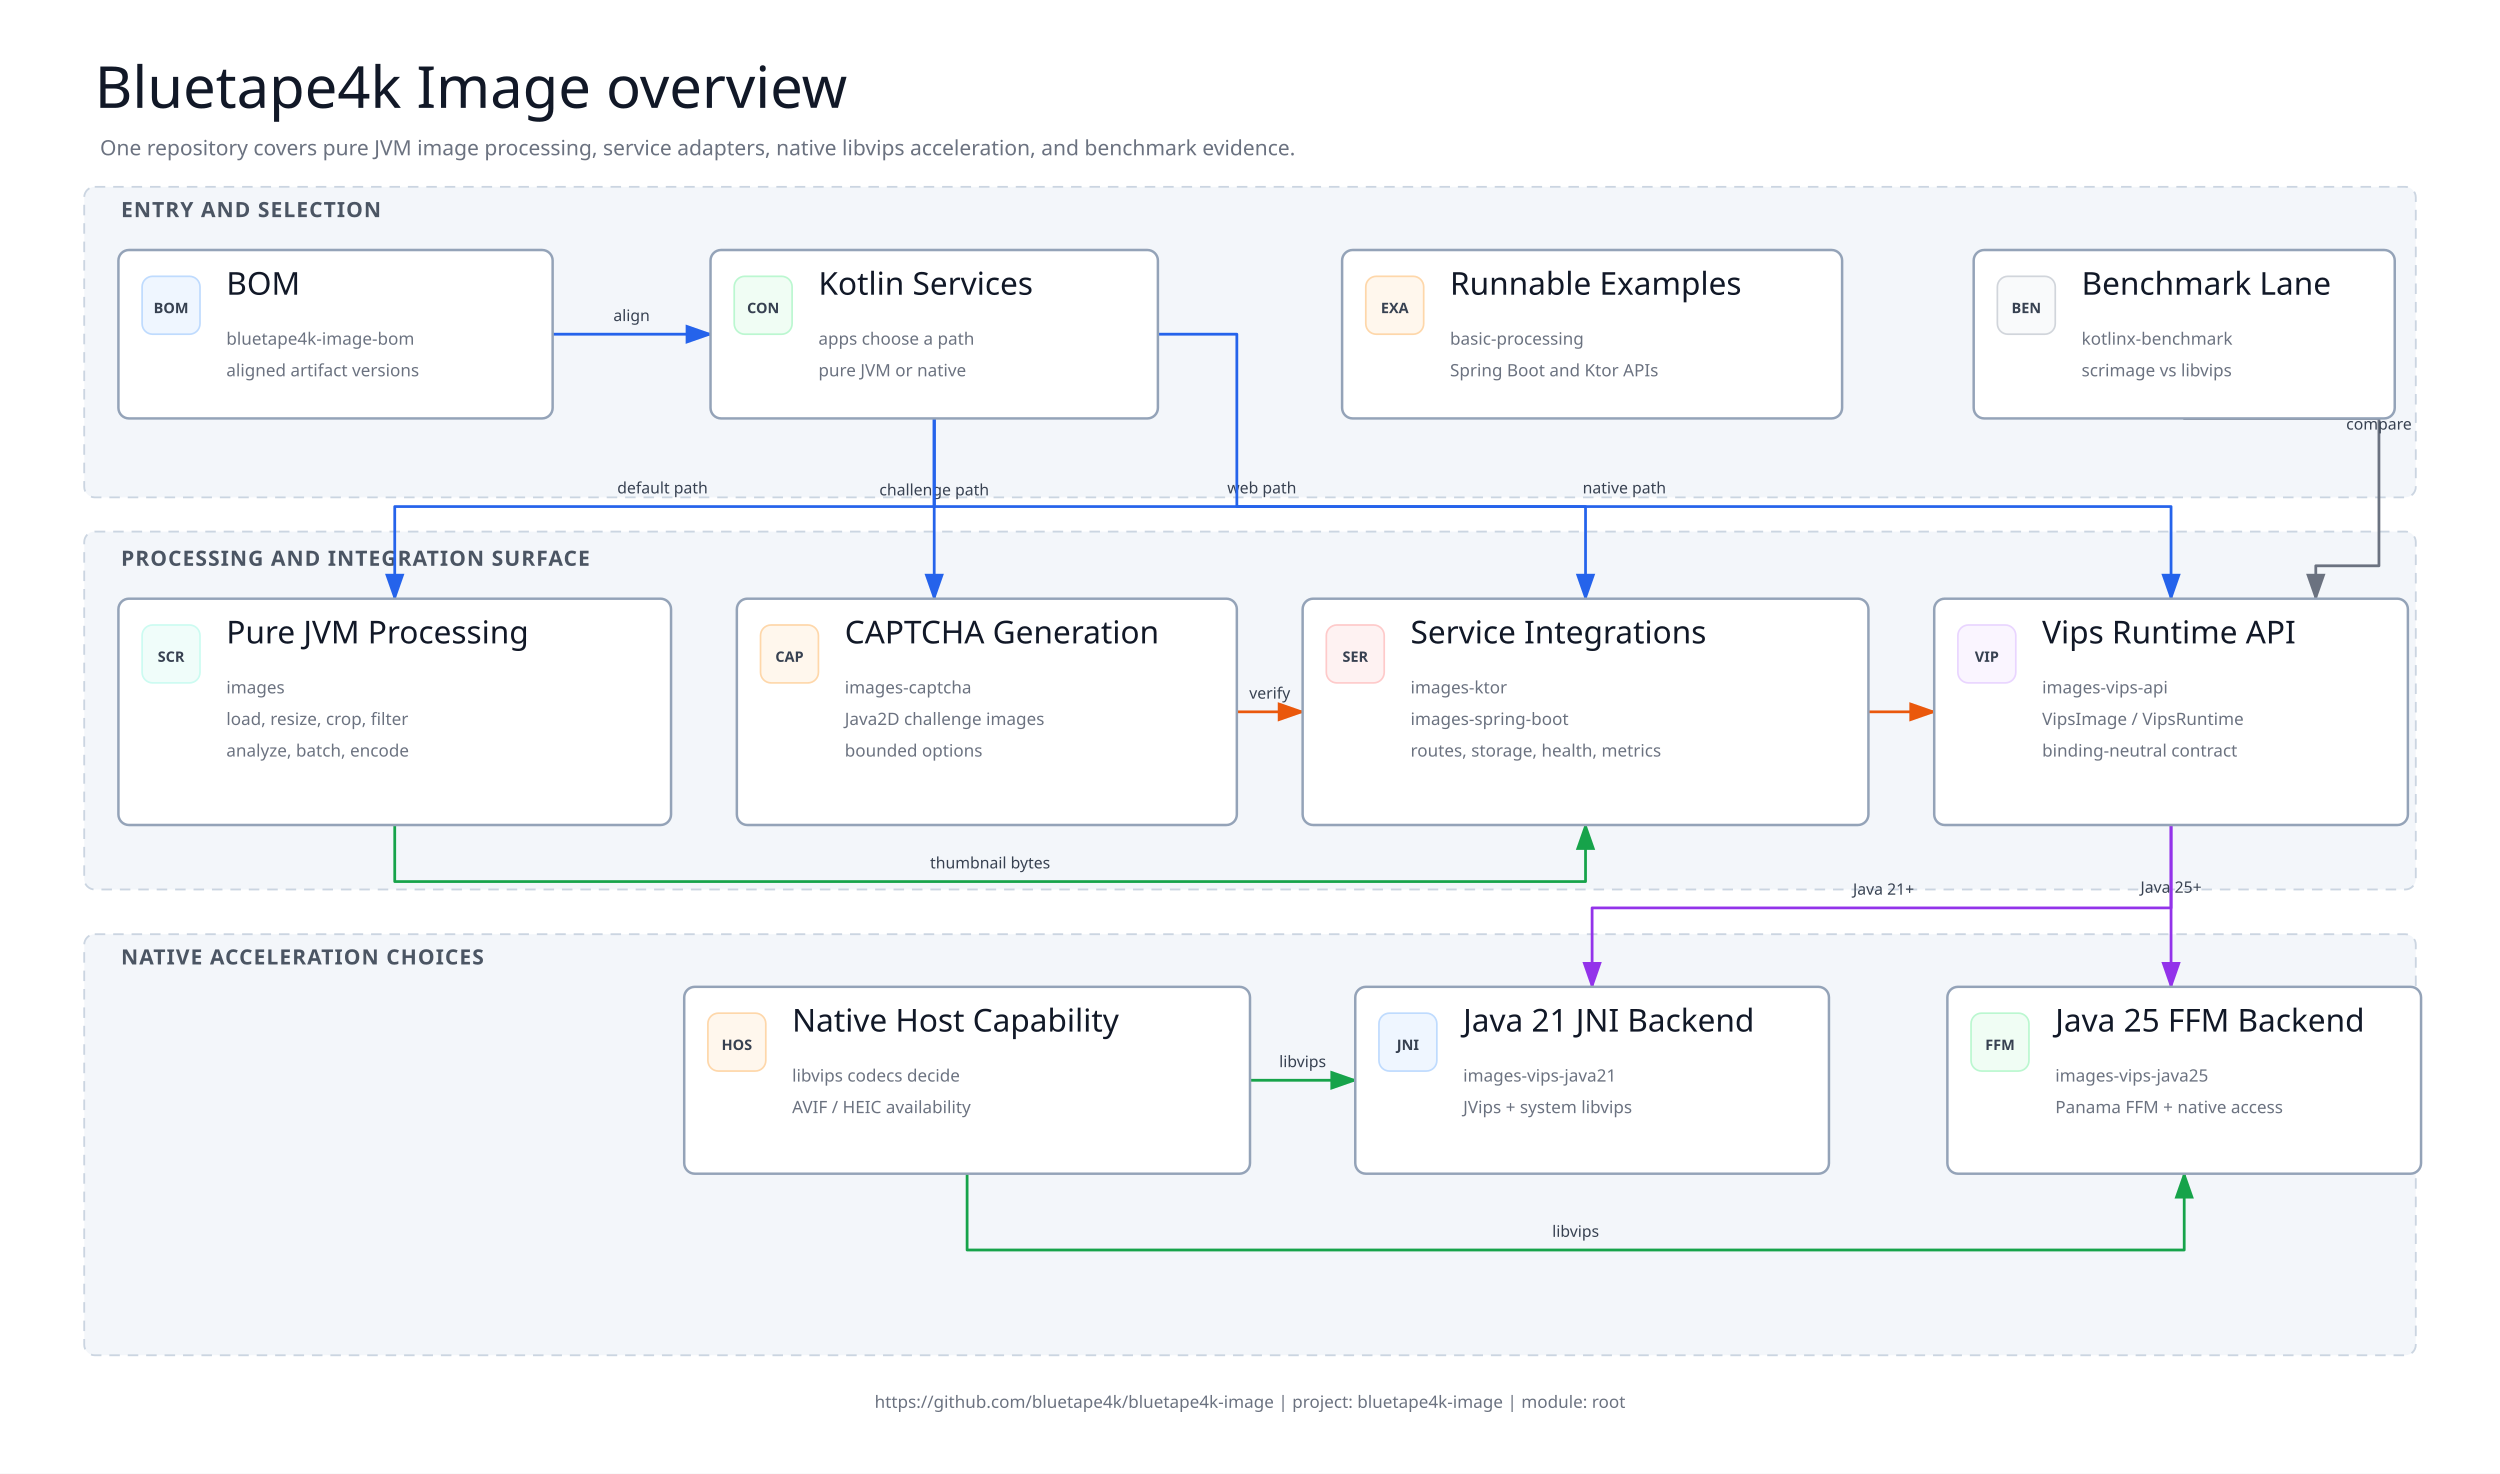
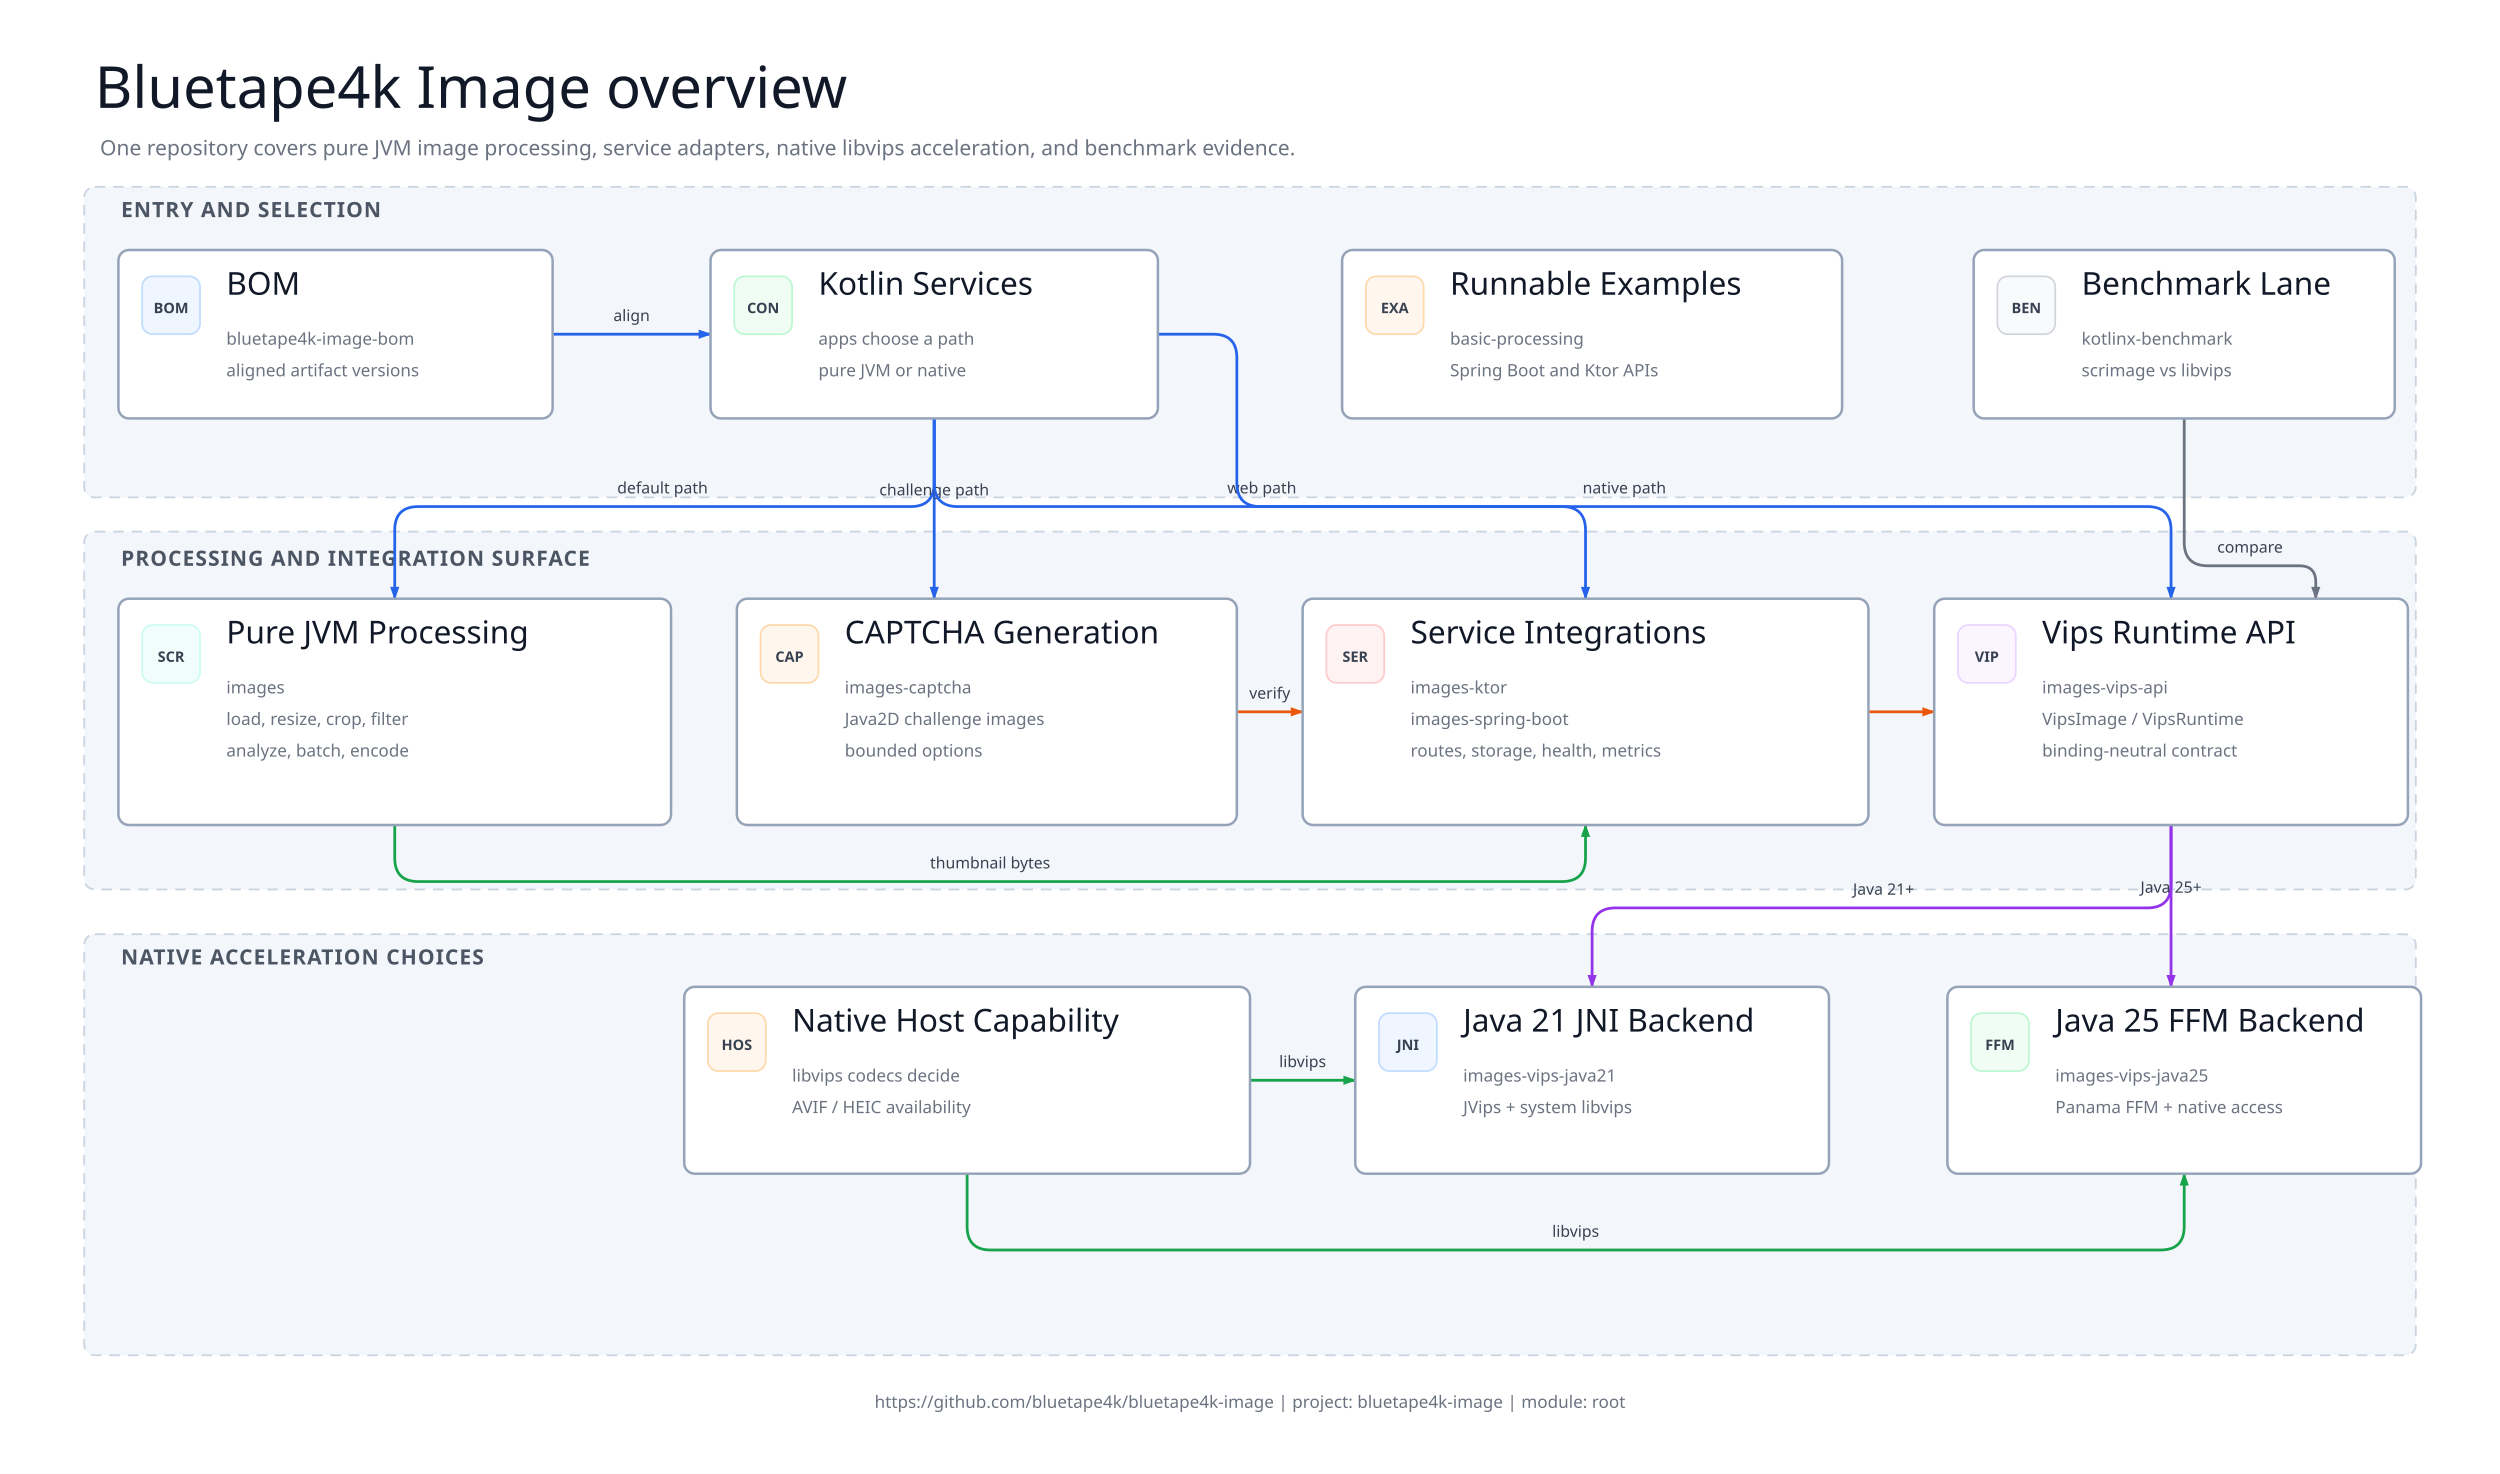
<svg xmlns="http://www.w3.org/2000/svg" width="1900" height="1120" viewBox="0 0 1900 1120" role="img" aria-label="Bluetape4k Image overview">
  <defs>
-     <marker id="arrow-blue" markerWidth="10" markerHeight="7" refX="9" refY="3.5" orient="auto">
+     <marker markerUnits="userSpaceOnUse" id="arrow-blue" markerWidth="10" markerHeight="7" refX="9" refY="3.5" orient="auto">
      <polygon points="0 0, 10 3.5, 0 7" fill="#2563eb" />
    </marker>
-     <marker id="arrow-green" markerWidth="10" markerHeight="7" refX="9" refY="3.5" orient="auto">
+     <marker markerUnits="userSpaceOnUse" id="arrow-green" markerWidth="10" markerHeight="7" refX="9" refY="3.5" orient="auto">
      <polygon points="0 0, 10 3.5, 0 7" fill="#16a34a" />
    </marker>
-     <marker id="arrow-orange" markerWidth="10" markerHeight="7" refX="9" refY="3.5" orient="auto">
+     <marker markerUnits="userSpaceOnUse" id="arrow-orange" markerWidth="10" markerHeight="7" refX="9" refY="3.5" orient="auto">
      <polygon points="0 0, 10 3.5, 0 7" fill="#ea580c" />
    </marker>
-     <marker id="arrow-purple" markerWidth="10" markerHeight="7" refX="9" refY="3.5" orient="auto">
+     <marker markerUnits="userSpaceOnUse" id="arrow-purple" markerWidth="10" markerHeight="7" refX="9" refY="3.5" orient="auto">
      <polygon points="0 0, 10 3.5, 0 7" fill="#9333ea" />
    </marker>
-     <marker id="arrow-gray" markerWidth="10" markerHeight="7" refX="9" refY="3.5" orient="auto">
+     <marker markerUnits="userSpaceOnUse" id="arrow-gray" markerWidth="10" markerHeight="7" refX="9" refY="3.5" orient="auto">
      <polygon points="0 0, 10 3.5, 0 7" fill="#6b7280" />
    </marker>
    <style>
    .canvas{fill:#ffffff}
    .layer{fill:#f3f6fa;stroke:#cbd5e1;stroke-width:1.4;stroke-dasharray:8 6}
    .title{font-family:"Architects Daughter";font-size:44px;fill:#111827;font-weight:400}
    .subtitle{font-family:"Comic Mono";font-size:16px;fill:#6b7280;font-weight:400}
    .section{font-family:"Comic Mono";font-size:16px;fill:#4b5563;font-weight:700;letter-spacing:0.8px}
    .card-title{font-family:"Architects Daughter";font-size:24px;fill:#111827;font-weight:400}
    .detail{font-family:"Comic Mono";font-size:13px;fill:#6b7280;font-weight:400}
    .label{font-family:"Comic Mono";font-size:12px;fill:#374151;font-weight:400}
    .footer{font-family:"Comic Mono";font-size:13px;fill:#6b7280;font-weight:400}
    .badge-text{font-family:"Comic Mono";font-size:11px;fill:#374151;font-weight:700}
    .card{fill:#ffffff;stroke:#94a3b8;stroke-width:1.9}
  </style>
  </defs>
  <rect class="canvas" width="1900" height="1120" />
  <text class="title" x="72" y="82">Bluetape4k Image overview</text>
  <text class="subtitle" x="76" y="118">One repository covers pure JVM image processing, service adapters, native libvips acceleration, and benchmark evidence.</text>
  <rect class="layer" x="64" y="142" width="1772" height="236" rx="8" />
  <rect class="layer" x="64" y="404" width="1772" height="272" rx="8" />
  <rect class="layer" x="64" y="710" width="1772" height="320" rx="8" />
  <text class="section" x="92" y="165">ENTRY AND SELECTION</text>
  <text class="section" x="92" y="430">PROCESSING AND INTEGRATION SURFACE</text>
  <text class="section" x="92" y="733">NATIVE ACCELERATION CHOICES</text>
  <g id="edges">
    <path d="M 420 254 L 540 254" stroke="#2563eb" stroke-width="2.1" fill="none" marker-end="url(#arrow-blue)" stroke-linecap="round" stroke-linejoin="round" />
    <text class="label" x="480.0" y="244.0" text-anchor="middle">align</text>
-     <path d="M 710 318 L 710 385 L 300 385 L 300 455" stroke="#2563eb" stroke-width="2.1" fill="none" marker-end="url(#arrow-blue)" stroke-linecap="round" stroke-linejoin="round" />
+     <path d="M 710 318 L 710 367 Q 710 385 692 385 L 318 385 Q 300 385 300 403 L 300 455" stroke="#2563eb" stroke-width="2.1" fill="none" marker-end="url(#arrow-blue)" stroke-linecap="round" stroke-linejoin="round" />
    <text class="label" x="503.5" y="375.0" text-anchor="middle">default path</text>
    <path d="M 710 318 L 710 455" stroke="#2563eb" stroke-width="2.1" fill="none" marker-end="url(#arrow-blue)" stroke-linecap="round" stroke-linejoin="round" />
    <text class="label" x="710.0" y="376.5" text-anchor="middle">challenge path</text>
-     <path d="M 710 318 L 710 385 L 1205 385 L 1205 455" stroke="#2563eb" stroke-width="2.1" fill="none" marker-end="url(#arrow-blue)" stroke-linecap="round" stroke-linejoin="round" />
+     <path d="M 710 318 L 710 367 Q 710 385 728 385 L 1187 385 Q 1205 385 1205 403 L 1205 455" stroke="#2563eb" stroke-width="2.1" fill="none" marker-end="url(#arrow-blue)" stroke-linecap="round" stroke-linejoin="round" />
    <text class="label" x="959.0" y="375.0" text-anchor="middle">web path</text>
-     <path d="M 880 254 L 940 254 L 940 385 L 1650 385 L 1650 455" stroke="#2563eb" stroke-width="2.1" fill="none" marker-end="url(#arrow-blue)" stroke-linecap="round" stroke-linejoin="round" />
+     <path d="M 880 254 L 922 254 Q 940 254 940 272 L 940 367 Q 940 385 958 385 L 1632 385 Q 1650 385 1650 403 L 1650 455" stroke="#2563eb" stroke-width="2.1" fill="none" marker-end="url(#arrow-blue)" stroke-linecap="round" stroke-linejoin="round" />
    <text class="label" x="1234.5" y="375.0" text-anchor="middle">native path</text>
-     <path d="M 300 627 L 300 670 L 1205 670 L 1205 627" stroke="#16a34a" stroke-width="2.1" fill="none" marker-end="url(#arrow-green)" stroke-linecap="round" stroke-linejoin="round" />
+     <path d="M 300 627 L 300 652 Q 300 670 318 670 L 1187 670 Q 1205 670 1205 652 L 1205 627" stroke="#16a34a" stroke-width="2.1" fill="none" marker-end="url(#arrow-green)" stroke-linecap="round" stroke-linejoin="round" />
    <text class="label" x="752.5" y="660.0" text-anchor="middle">thumbnail bytes</text>
    <path d="M 940 541 L 990 541" stroke="#ea580c" stroke-width="2.1" fill="none" marker-end="url(#arrow-orange)" stroke-linecap="round" stroke-linejoin="round" />
    <text class="label" x="965.0" y="531.0" text-anchor="middle">verify</text>
    <path d="M 1420 541 L 1470 541" stroke="#ea580c" stroke-width="2.1" fill="none" marker-end="url(#arrow-orange)" stroke-linecap="round" stroke-linejoin="round" />
-     <path d="M 1650 627 L 1650 690 L 1210 690 L 1210 750" stroke="#9333ea" stroke-width="2.1" fill="none" marker-end="url(#arrow-purple)" stroke-linecap="round" stroke-linejoin="round" />
+     <path d="M 1650 627 L 1650 672 Q 1650 690 1632 690 L 1228 690 Q 1210 690 1210 708 L 1210 750" stroke="#9333ea" stroke-width="2.1" fill="none" marker-end="url(#arrow-purple)" stroke-linecap="round" stroke-linejoin="round" />
    <text class="label" x="1431.5" y="680.0" text-anchor="middle">Java 21+</text>
    <path d="M 1650 627 L 1650 750" stroke="#9333ea" stroke-width="2.1" fill="none" marker-end="url(#arrow-purple)" stroke-linecap="round" stroke-linejoin="round" />
    <text class="label" x="1650.0" y="678.5" text-anchor="middle">Java 25+</text>
    <path d="M 950 821 L 1030 821" stroke="#16a34a" stroke-width="2.1" fill="none" marker-end="url(#arrow-green)" stroke-linecap="round" stroke-linejoin="round" />
    <text class="label" x="990.0" y="811.0" text-anchor="middle">libvips</text>
-     <path d="M 735 892 L 735 950 L 1660 950 L 1660 892" stroke="#16a34a" stroke-width="2.1" fill="none" marker-end="url(#arrow-green)" stroke-linecap="round" stroke-linejoin="round" />
+     <path d="M 735 892 L 735 932 Q 735 950 753 950 L 1642 950 Q 1660 950 1660 932 L 1660 892" stroke="#16a34a" stroke-width="2.1" fill="none" marker-end="url(#arrow-green)" stroke-linecap="round" stroke-linejoin="round" />
    <text class="label" x="1197.5" y="940.0" text-anchor="middle">libvips</text>
-     <path d="M 1660 318 L 1808 318 L 1808 430 L 1760 430 L 1760 455" stroke="#6b7280" stroke-width="2.1" fill="none" marker-end="url(#arrow-gray)" stroke-linecap="round" stroke-linejoin="round" />
-     <text class="label" x="1808.0" y="326.5" text-anchor="middle">compare</text>
+     <path d="M 1660 318 L 1660 412 Q 1660 430 1678 430 L 1747.5 430 Q 1760 430 1760 442.5 L 1760 455" stroke="#6b7280" stroke-width="2.1" fill="none" marker-end="url(#arrow-gray)" stroke-linecap="round" stroke-linejoin="round" />
+     <text class="label" x="1710.0" y="420.0" text-anchor="middle">compare</text>
  </g>
  <g id="nodes">
    <g id="bom">
      <rect class="card" x="90" y="190" width="330" height="128" rx="8" />
      <rect x="108" y="210" width="44" height="44" rx="8" fill="#eff6ff" stroke="#bfdbfe" stroke-width="1.3" />
      <text class="badge-text" x="130" y="238" text-anchor="middle">BOM</text>
      <text class="card-title" x="172" y="224">BOM</text>
      <text class="detail" x="172" y="262">bluetape4k-image-bom</text>
      <text class="detail" x="172" y="286">aligned artifact versions</text>
    </g>
    <g id="consumer">
      <rect class="card" x="540" y="190" width="340" height="128" rx="8" />
      <rect x="558" y="210" width="44" height="44" rx="8" fill="#f0fdf4" stroke="#bbf7d0" stroke-width="1.3" />
      <text class="badge-text" x="580" y="238" text-anchor="middle">CON</text>
      <text class="card-title" x="622" y="224">Kotlin Services</text>
      <text class="detail" x="622" y="262">apps choose a path</text>
      <text class="detail" x="622" y="286">pure JVM or native</text>
    </g>
    <g id="examples">
      <rect class="card" x="1020" y="190" width="380" height="128" rx="8" />
      <rect x="1038" y="210" width="44" height="44" rx="8" fill="#fff7ed" stroke="#fed7aa" stroke-width="1.3" />
      <text class="badge-text" x="1060" y="238" text-anchor="middle">EXA</text>
      <text class="card-title" x="1102" y="224">Runnable Examples</text>
      <text class="detail" x="1102" y="262">basic-processing</text>
      <text class="detail" x="1102" y="286">Spring Boot and Ktor APIs</text>
    </g>
    <g id="benchmark">
      <rect class="card" x="1500" y="190" width="320" height="128" rx="8" />
      <rect x="1518" y="210" width="44" height="44" rx="8" fill="#f9fafb" stroke="#d1d5db" stroke-width="1.3" />
      <text class="badge-text" x="1540" y="238" text-anchor="middle">BEN</text>
      <text class="card-title" x="1582" y="224">Benchmark Lane</text>
      <text class="detail" x="1582" y="262">kotlinx-benchmark</text>
      <text class="detail" x="1582" y="286">scrimage vs libvips</text>
    </g>
    <g id="scrimage">
      <rect class="card" x="90" y="455" width="420" height="172" rx="8" />
      <rect x="108" y="475" width="44" height="44" rx="8" fill="#f0fdfa" stroke="#ccfbf1" stroke-width="1.3" />
      <text class="badge-text" x="130" y="503" text-anchor="middle">SCR</text>
      <text class="card-title" x="172" y="489">Pure JVM Processing</text>
      <text class="detail" x="172" y="527">images</text>
      <text class="detail" x="172" y="551">load, resize, crop, filter</text>
      <text class="detail" x="172" y="575">analyze, batch, encode</text>
    </g>
    <g id="captcha">
      <rect class="card" x="560" y="455" width="380" height="172" rx="8" />
      <rect x="578" y="475" width="44" height="44" rx="8" fill="#fff7ed" stroke="#fed7aa" stroke-width="1.3" />
      <text class="badge-text" x="600" y="503" text-anchor="middle">CAP</text>
      <text class="card-title" x="642" y="489">CAPTCHA Generation</text>
      <text class="detail" x="642" y="527">images-captcha</text>
      <text class="detail" x="642" y="551">Java2D challenge images</text>
      <text class="detail" x="642" y="575">bounded options</text>
    </g>
    <g id="service">
      <rect class="card" x="990" y="455" width="430" height="172" rx="8" />
      <rect x="1008" y="475" width="44" height="44" rx="8" fill="#fef2f2" stroke="#fecaca" stroke-width="1.3" />
      <text class="badge-text" x="1030" y="503" text-anchor="middle">SER</text>
      <text class="card-title" x="1072" y="489">Service Integrations</text>
      <text class="detail" x="1072" y="527">images-ktor</text>
      <text class="detail" x="1072" y="551">images-spring-boot</text>
      <text class="detail" x="1072" y="575">routes, storage, health, metrics</text>
    </g>
    <g id="vipsApi">
      <rect class="card" x="1470" y="455" width="360" height="172" rx="8" />
      <rect x="1488" y="475" width="44" height="44" rx="8" fill="#faf5ff" stroke="#e9d5ff" stroke-width="1.3" />
      <text class="badge-text" x="1510" y="503" text-anchor="middle">VIP</text>
      <text class="card-title" x="1552" y="489">Vips Runtime API</text>
      <text class="detail" x="1552" y="527">images-vips-api</text>
      <text class="detail" x="1552" y="551">VipsImage / VipsRuntime</text>
      <text class="detail" x="1552" y="575">binding-neutral contract</text>
    </g>
    <g id="jni">
      <rect class="card" x="1030" y="750" width="360" height="142" rx="8" />
      <rect x="1048" y="770" width="44" height="44" rx="8" fill="#eff6ff" stroke="#bfdbfe" stroke-width="1.3" />
      <text class="badge-text" x="1070" y="798" text-anchor="middle">JNI</text>
      <text class="card-title" x="1112" y="784">Java 21 JNI Backend</text>
      <text class="detail" x="1112" y="822">images-vips-java21</text>
      <text class="detail" x="1112" y="846">JVips + system libvips</text>
    </g>
    <g id="ffm">
      <rect class="card" x="1480" y="750" width="360" height="142" rx="8" />
      <rect x="1498" y="770" width="44" height="44" rx="8" fill="#f0fdf4" stroke="#bbf7d0" stroke-width="1.3" />
      <text class="badge-text" x="1520" y="798" text-anchor="middle">FFM</text>
      <text class="card-title" x="1562" y="784">Java 25 FFM Backend</text>
      <text class="detail" x="1562" y="822">images-vips-java25</text>
      <text class="detail" x="1562" y="846">Panama FFM + native access</text>
    </g>
    <g id="host">
      <rect class="card" x="520" y="750" width="430" height="142" rx="8" />
      <rect x="538" y="770" width="44" height="44" rx="8" fill="#fff7ed" stroke="#fed7aa" stroke-width="1.3" />
      <text class="badge-text" x="560" y="798" text-anchor="middle">HOS</text>
      <text class="card-title" x="602" y="784">Native Host Capability</text>
      <text class="detail" x="602" y="822">libvips codecs decide</text>
      <text class="detail" x="602" y="846">AVIF / HEIC availability</text>
    </g>
  </g>
  <text class="footer" x="950.0" y="1070" text-anchor="middle">https://github.com/bluetape4k/bluetape4k-image | project: bluetape4k-image | module: root</text>
</svg>
